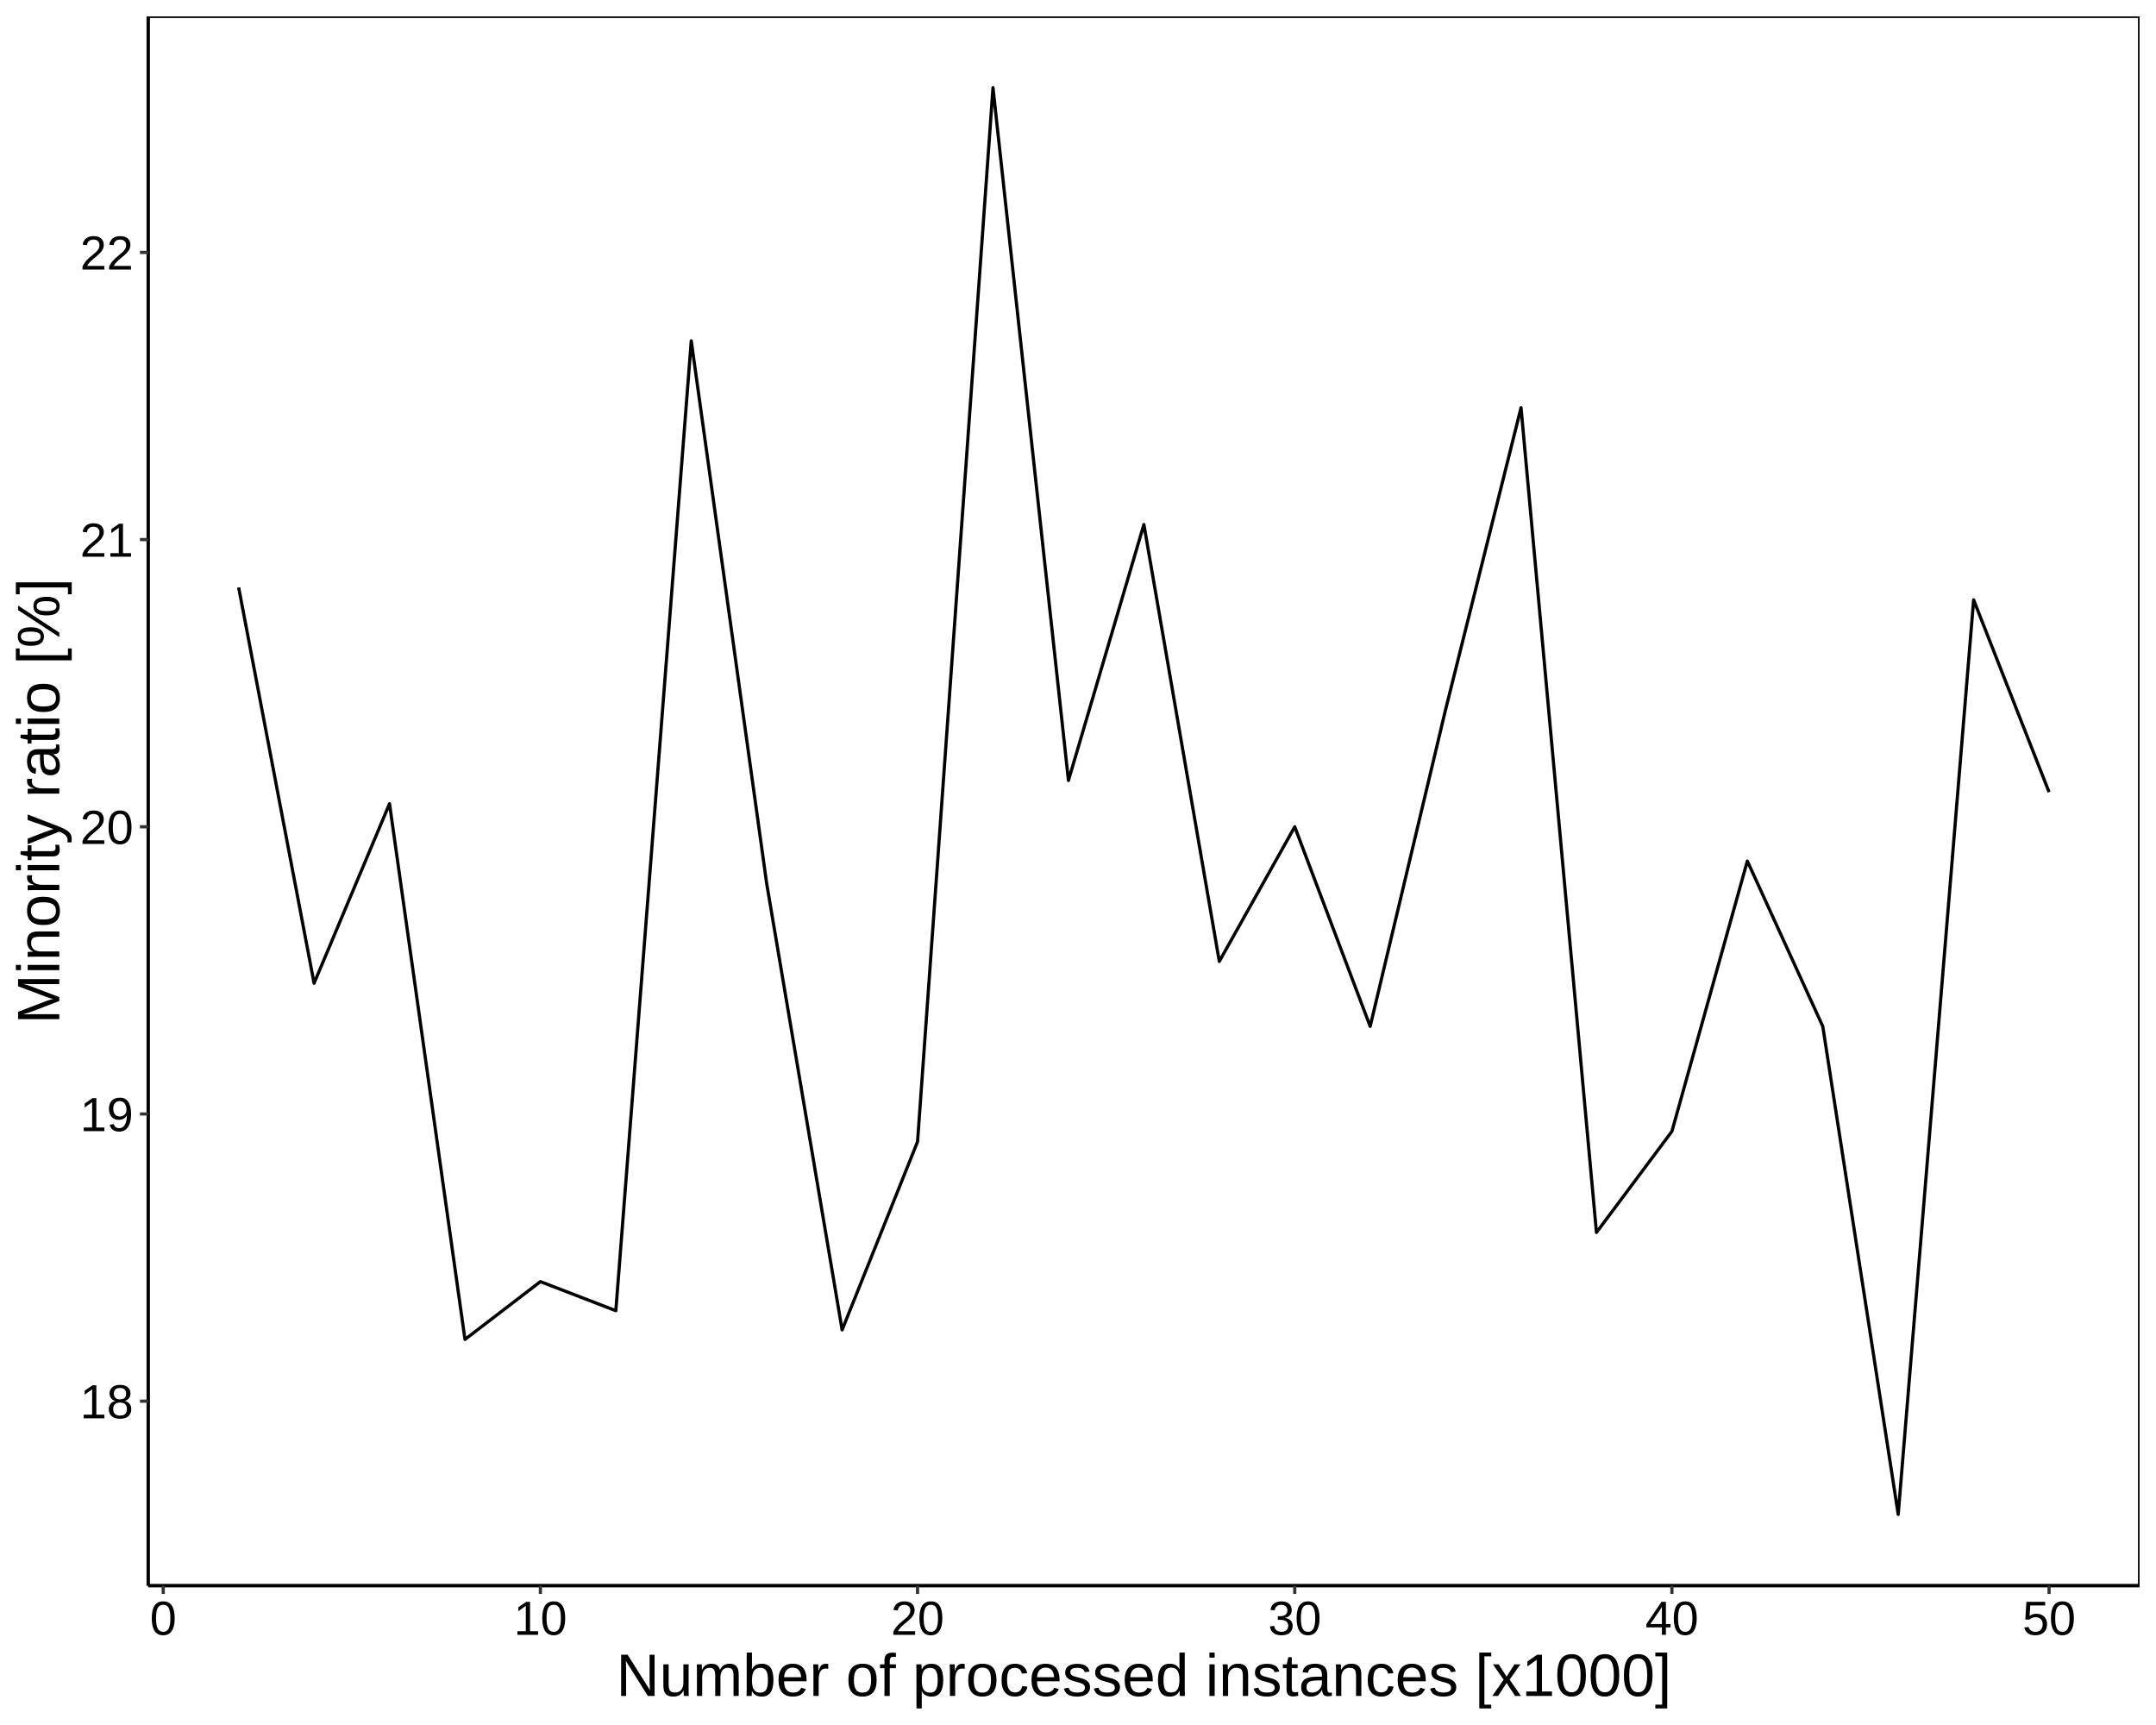
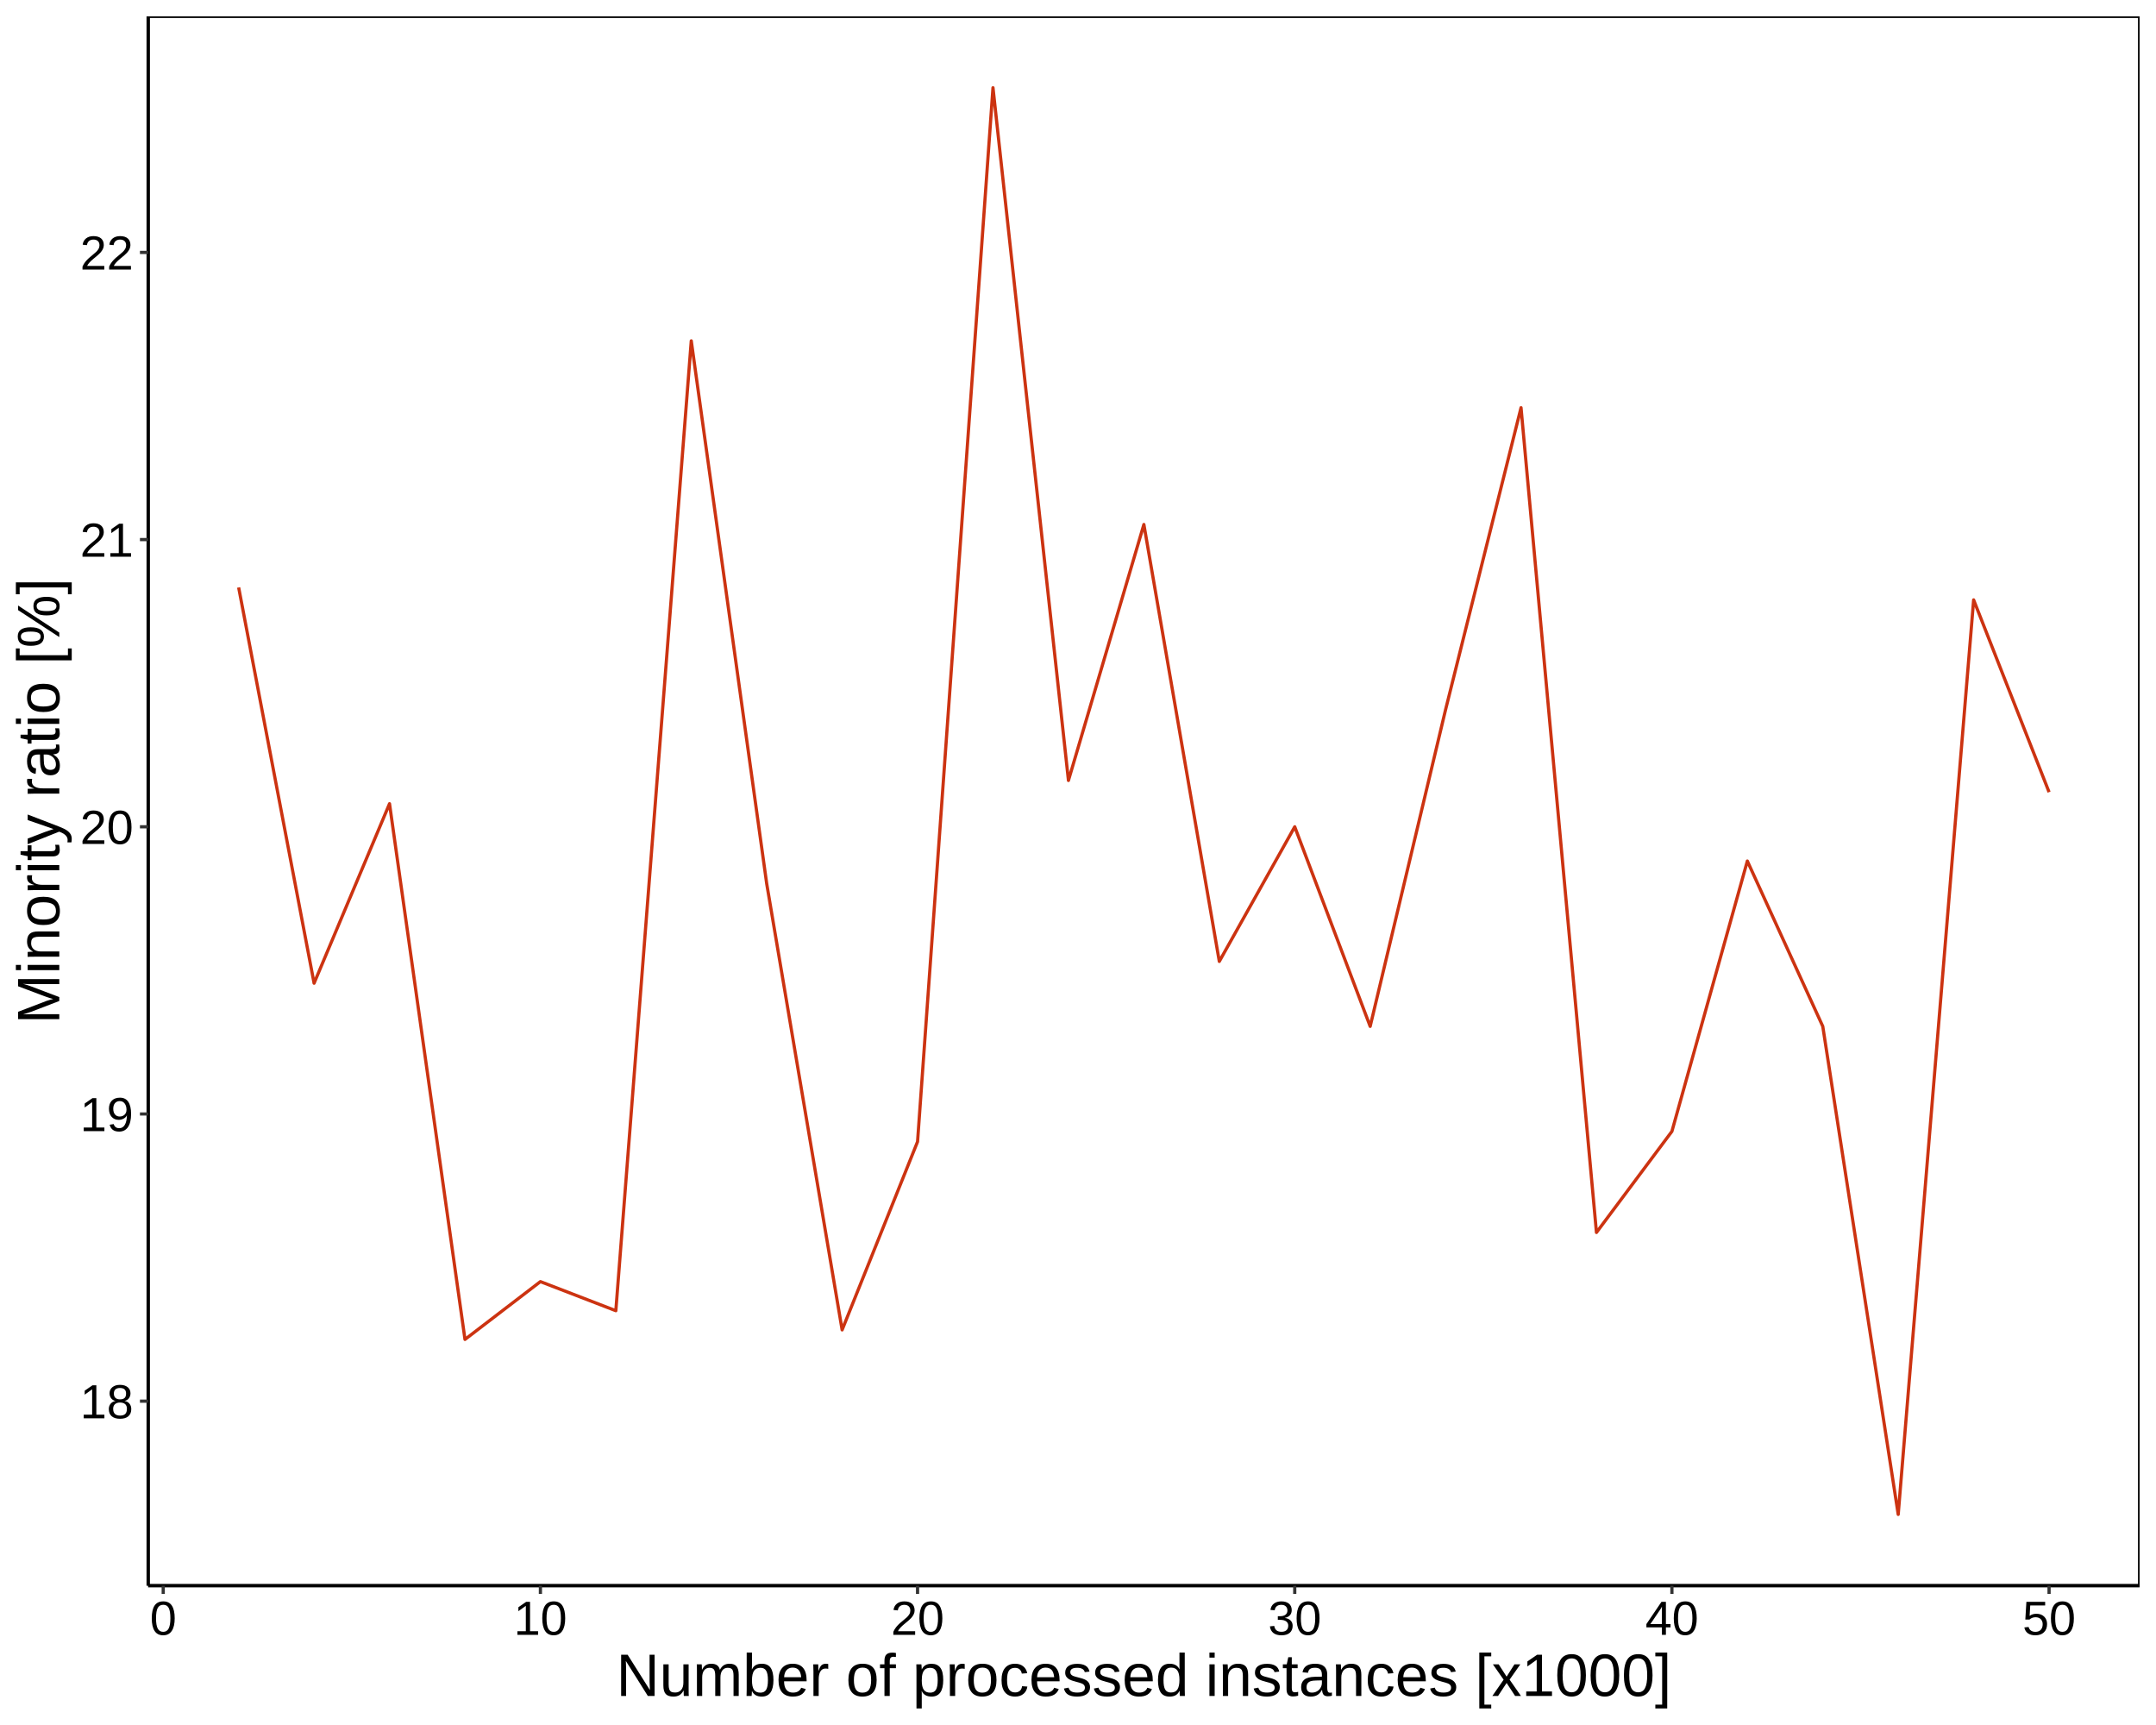
<svg xmlns="http://www.w3.org/2000/svg" viewBox="0 0 720.00 576.00">
  <defs>
    <style type="text/css">
    line, polyline, polygon, path, rect, circle {
      fill: none;
      stroke: #000000;
      stroke-linecap: round;
      stroke-linejoin: round;
      stroke-miterlimit: 10.00;
    }
  </style>
  </defs>
  <rect width="100%" height="100%" style="stroke: none; fill: #FFFFFF;" />
  <rect x="0.00" y="0.00" width="720.00" height="576.00" style="stroke-width: 1.07; stroke: #FFFFFF; fill: #FFFFFF;" />
  <defs>
    <clipPath id="cpNDkuNDd8NzE0LjUyfDUyOS41MHw1LjQ4">
      <rect x="49.47" y="5.48" width="665.05" height="524.02" />
    </clipPath>
  </defs>
  <rect x="49.47" y="5.48" width="665.05" height="524.02" style="stroke-width: 1.07; stroke: none; fill: #FFFFFF;" clip-path="url(#cpNDkuNDd8NzE0LjUyfDUyOS41MHw1LjQ4)" />
-   <polyline points="79.70,196.16 104.89,328.31 130.08,268.37 155.28,447.25 180.47,427.95 205.66,437.66 230.85,113.82 256.04,295.06 281.23,444.07 306.42,381.22 331.61,29.30 356.81,260.61 382.00,175.13 407.19,321.03 432.38,276.07 457.57,342.72 482.76,236.93 507.95,136.14 533.14,411.54 558.34,377.78 583.53,287.51 608.72,342.72 633.91,505.68 659.10,200.31 684.29,264.50 " style="stroke-width: 1.07; stroke-linecap: butt;" clip-path="url(#cpNDkuNDd8NzE0LjUyfDUyOS41MHw1LjQ4)" />
+   <polyline points="79.70,196.16 104.89,328.31 130.08,268.37 155.28,447.25 180.47,427.95 205.66,437.66 230.85,113.82 256.04,295.06 281.23,444.07 306.42,381.22 331.61,29.30 356.81,260.61 382.00,175.13 407.19,321.03 432.38,276.07 457.57,342.72 482.76,236.93 507.95,136.14 533.14,411.54 558.34,377.78 583.53,287.51 608.72,342.72 633.91,505.68 659.10,200.31 684.29,264.50 " style="stroke-width: 1.07; stroke: #CC3311; stroke-linecap: butt;" clip-path="url(#cpNDkuNDd8NzE0LjUyfDUyOS41MHw1LjQ4)" />
  <rect x="49.47" y="5.48" width="665.05" height="524.02" style="stroke-width: 1.07;" clip-path="url(#cpNDkuNDd8NzE0LjUyfDUyOS41MHw1LjQ4)" />
  <defs>
    <clipPath id="cpMC4wMHw3MjAuMDB8NTc2LjAwfDAuMDA=">
      <rect x="0.00" y="0.00" width="720.00" height="576.00" />
    </clipPath>
  </defs>
  <polyline points="49.47,529.50 49.47,5.48 " style="stroke-width: 1.07; stroke-linecap: butt;" clip-path="url(#cpMC4wMHw3MjAuMDB8NTc2LjAwfDAuMDA=)" />
  <g clip-path="url(#cpMC4wMHw3MjAuMDB8NTc2LjAwfDAuMDA=)">
    <text x="26.74" y="473.59" style="font-size: 16.00px; font-family: Arial;" textLength="17.80px" lengthAdjust="spacingAndGlyphs">18</text>
  </g>
  <g clip-path="url(#cpMC4wMHw3MjAuMDB8NTc2LjAwfDAuMDA=)">
    <text x="26.74" y="377.70" style="font-size: 16.00px; font-family: Arial;" textLength="17.80px" lengthAdjust="spacingAndGlyphs">19</text>
  </g>
  <g clip-path="url(#cpMC4wMHw3MjAuMDB8NTc2LjAwfDAuMDA=)">
    <text x="26.74" y="281.80" style="font-size: 16.00px; font-family: Arial;" textLength="17.80px" lengthAdjust="spacingAndGlyphs">20</text>
  </g>
  <g clip-path="url(#cpMC4wMHw3MjAuMDB8NTc2LjAwfDAuMDA=)">
    <text x="26.74" y="185.90" style="font-size: 16.00px; font-family: Arial;" textLength="17.80px" lengthAdjust="spacingAndGlyphs">21</text>
  </g>
  <g clip-path="url(#cpMC4wMHw3MjAuMDB8NTc2LjAwfDAuMDA=)">
    <text x="26.74" y="90.01" style="font-size: 16.00px; font-family: Arial;" textLength="17.80px" lengthAdjust="spacingAndGlyphs">22</text>
  </g>
  <polyline points="46.73,467.87 49.47,467.87 " style="stroke-width: 1.07; stroke: #333333; stroke-linecap: butt;" clip-path="url(#cpMC4wMHw3MjAuMDB8NTc2LjAwfDAuMDA=)" />
  <polyline points="46.73,371.97 49.47,371.97 " style="stroke-width: 1.07; stroke: #333333; stroke-linecap: butt;" clip-path="url(#cpMC4wMHw3MjAuMDB8NTc2LjAwfDAuMDA=)" />
  <polyline points="46.73,276.07 49.47,276.07 " style="stroke-width: 1.07; stroke: #333333; stroke-linecap: butt;" clip-path="url(#cpMC4wMHw3MjAuMDB8NTc2LjAwfDAuMDA=)" />
  <polyline points="46.73,180.18 49.47,180.18 " style="stroke-width: 1.07; stroke: #333333; stroke-linecap: butt;" clip-path="url(#cpMC4wMHw3MjAuMDB8NTc2LjAwfDAuMDA=)" />
  <polyline points="46.73,84.28 49.47,84.28 " style="stroke-width: 1.07; stroke: #333333; stroke-linecap: butt;" clip-path="url(#cpMC4wMHw3MjAuMDB8NTc2LjAwfDAuMDA=)" />
  <polyline points="49.47,529.50 714.52,529.50 " style="stroke-width: 1.07; stroke-linecap: butt;" clip-path="url(#cpMC4wMHw3MjAuMDB8NTc2LjAwfDAuMDA=)" />
  <polyline points="54.51,532.24 54.51,529.50 " style="stroke-width: 1.07; stroke: #333333; stroke-linecap: butt;" clip-path="url(#cpMC4wMHw3MjAuMDB8NTc2LjAwfDAuMDA=)" />
  <polyline points="180.47,532.24 180.47,529.50 " style="stroke-width: 1.07; stroke: #333333; stroke-linecap: butt;" clip-path="url(#cpMC4wMHw3MjAuMDB8NTc2LjAwfDAuMDA=)" />
  <polyline points="306.42,532.24 306.42,529.50 " style="stroke-width: 1.07; stroke: #333333; stroke-linecap: butt;" clip-path="url(#cpMC4wMHw3MjAuMDB8NTc2LjAwfDAuMDA=)" />
  <polyline points="432.38,532.24 432.38,529.50 " style="stroke-width: 1.07; stroke: #333333; stroke-linecap: butt;" clip-path="url(#cpMC4wMHw3MjAuMDB8NTc2LjAwfDAuMDA=)" />
  <polyline points="558.34,532.24 558.34,529.50 " style="stroke-width: 1.07; stroke: #333333; stroke-linecap: butt;" clip-path="url(#cpMC4wMHw3MjAuMDB8NTc2LjAwfDAuMDA=)" />
  <polyline points="684.29,532.24 684.29,529.50 " style="stroke-width: 1.07; stroke: #333333; stroke-linecap: butt;" clip-path="url(#cpMC4wMHw3MjAuMDB8NTc2LjAwfDAuMDA=)" />
  <g clip-path="url(#cpMC4wMHw3MjAuMDB8NTc2LjAwfDAuMDA=)">
    <text x="50.06" y="545.89" style="font-size: 16.00px; font-family: Arial;" textLength="8.90px" lengthAdjust="spacingAndGlyphs">0</text>
  </g>
  <g clip-path="url(#cpMC4wMHw3MjAuMDB8NTc2LjAwfDAuMDA=)">
    <text x="171.57" y="545.89" style="font-size: 16.00px; font-family: Arial;" textLength="17.80px" lengthAdjust="spacingAndGlyphs">10</text>
  </g>
  <g clip-path="url(#cpMC4wMHw3MjAuMDB8NTc2LjAwfDAuMDA=)">
    <text x="297.52" y="545.89" style="font-size: 16.00px; font-family: Arial;" textLength="17.80px" lengthAdjust="spacingAndGlyphs">20</text>
  </g>
  <g clip-path="url(#cpMC4wMHw3MjAuMDB8NTc2LjAwfDAuMDA=)">
    <text x="423.48" y="545.89" style="font-size: 16.00px; font-family: Arial;" textLength="17.80px" lengthAdjust="spacingAndGlyphs">30</text>
  </g>
  <g clip-path="url(#cpMC4wMHw3MjAuMDB8NTc2LjAwfDAuMDA=)">
    <text x="549.44" y="545.89" style="font-size: 16.00px; font-family: Arial;" textLength="17.80px" lengthAdjust="spacingAndGlyphs">40</text>
  </g>
  <g clip-path="url(#cpMC4wMHw3MjAuMDB8NTc2LjAwfDAuMDA=)">
    <text x="675.39" y="545.89" style="font-size: 16.00px; font-family: Arial;" textLength="17.80px" lengthAdjust="spacingAndGlyphs">50</text>
  </g>
  <g clip-path="url(#cpMC4wMHw3MjAuMDB8NTc2LjAwfDAuMDA=)">
    <text x="205.79" y="566.31" style="font-size: 20.00px; font-family: Arial;" textLength="352.41px" lengthAdjust="spacingAndGlyphs">Number of processed instances [x1000]</text>
  </g>
  <g clip-path="url(#cpMC4wMHw3MjAuMDB8NTc2LjAwfDAuMDA=)">
    <text transform="translate(19.80,341.95) rotate(-90)" style="font-size: 20.00px; font-family: Arial;" textLength="148.93px" lengthAdjust="spacingAndGlyphs">Minority ratio [%]</text>
  </g>
</svg>
